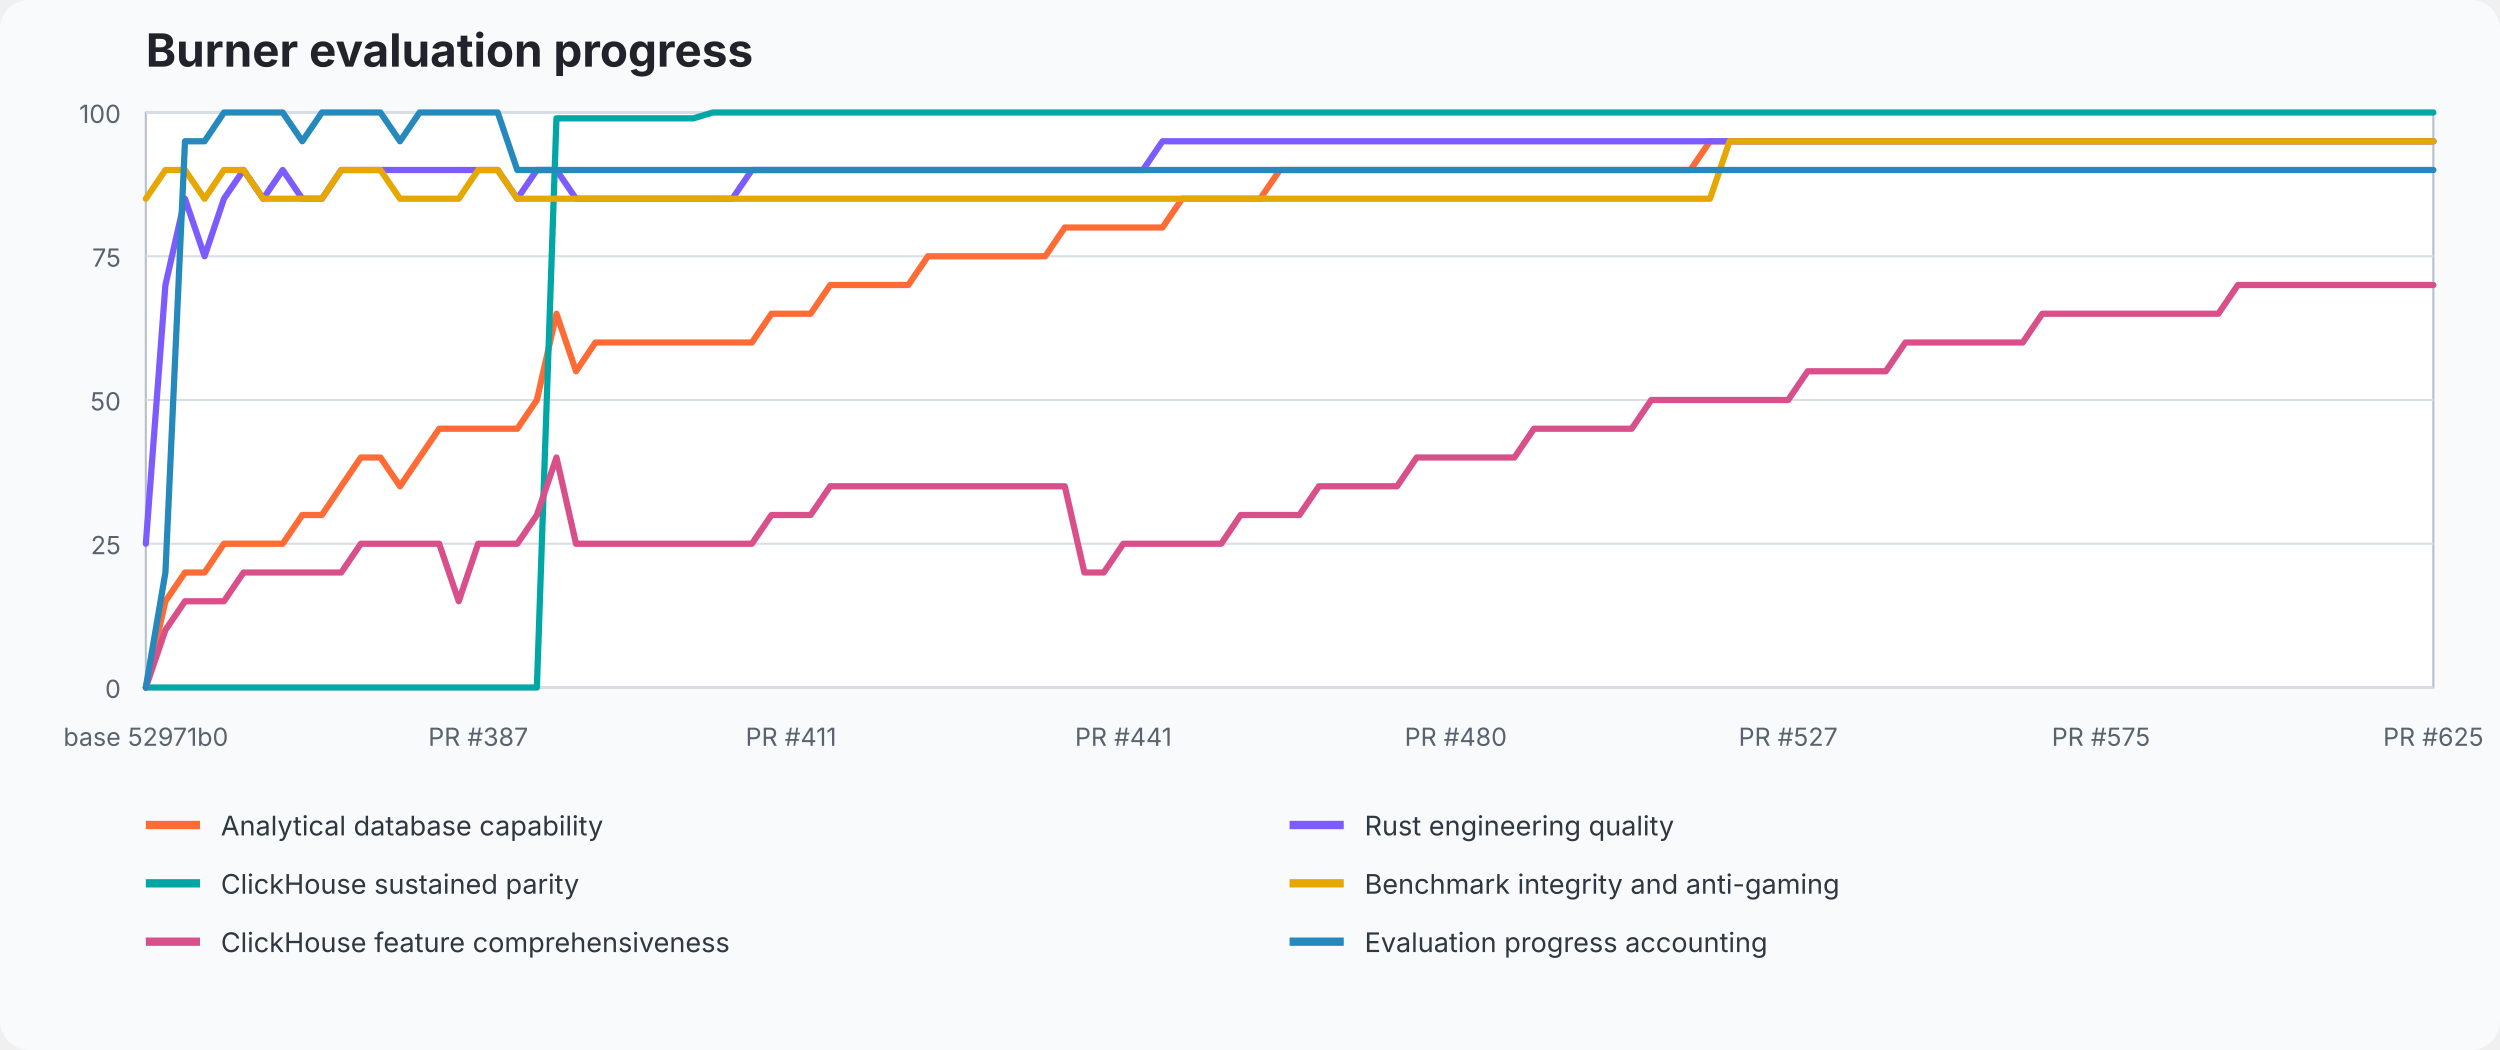
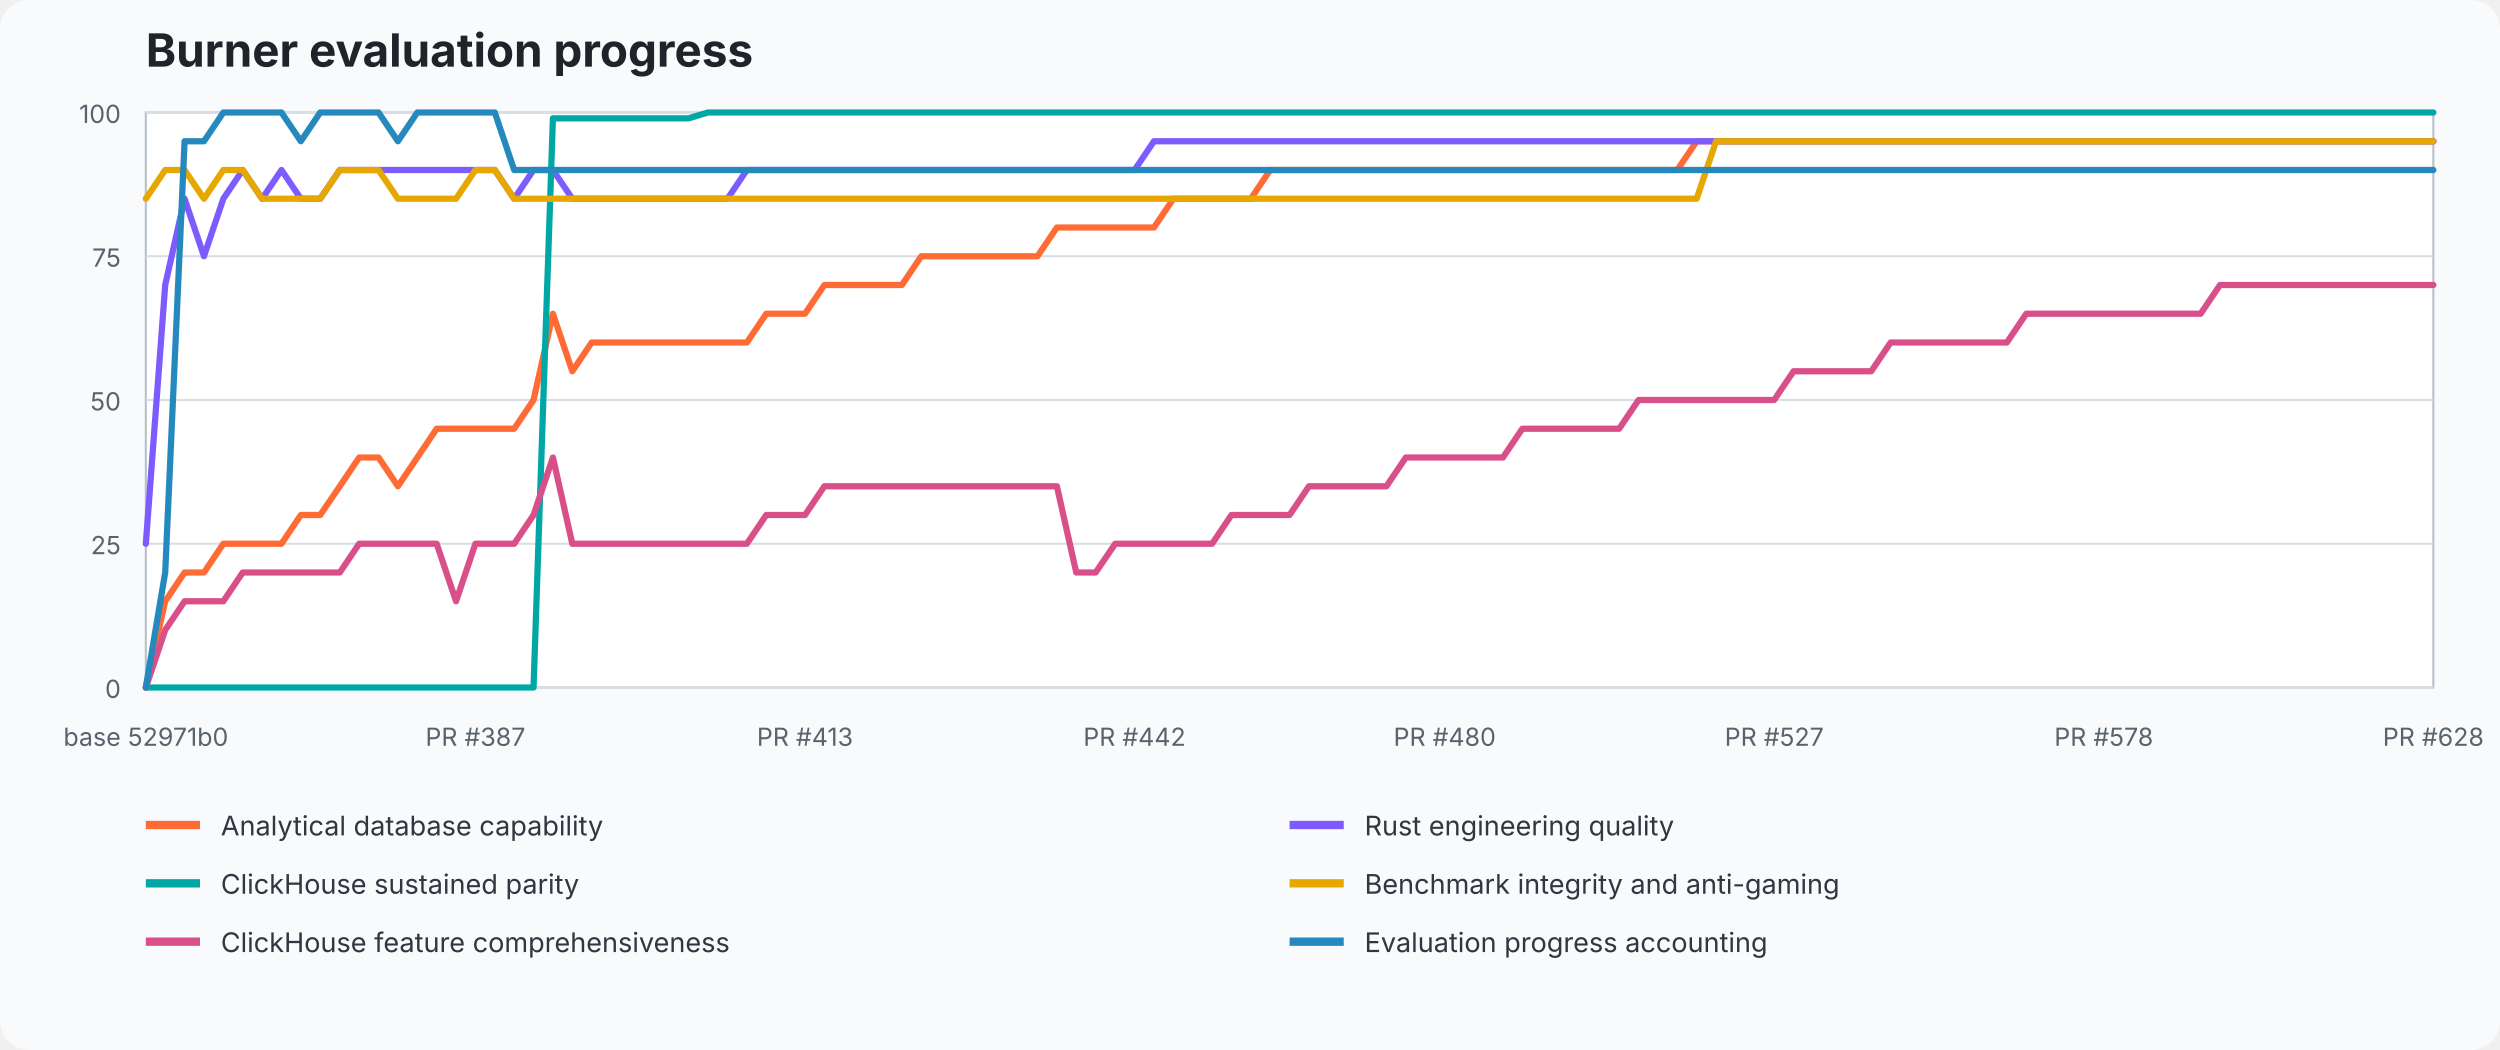
<svg xmlns="http://www.w3.org/2000/svg" width="1200" height="504" viewBox="0 0 1200 504" role="img" aria-labelledby="title desc">
  <style>text{font-family:ui-sans-serif,system-ui,-apple-system,BlinkMacSystemFont,"Segoe UI",sans-serif}.title{font-size:22px;font-weight:700;fill:#20242a}.axis{font-size:12px;fill:#59636e}.legend{font-size:13px;fill:#2f3740}.grid{stroke:#d8dee5;stroke-width:1}.plot{fill:#fff;stroke:#b7c0ca}</style>
  <rect width="100%" height="100%" fill="#f8fafc" rx="14" />
  <text x="70" y="32" class="title">Burner evaluation progress</text>
  <rect x="70" y="54" width="1098" height="276" class="plot" />
  <line x1="70" y1="330" x2="1168" y2="330" class="grid" />
  <text x="58" y="335" text-anchor="end" class="axis">0</text>
  <line x1="70" y1="261" x2="1168" y2="261" class="grid" />
  <text x="58" y="266" text-anchor="end" class="axis">25</text>
  <line x1="70" y1="192" x2="1168" y2="192" class="grid" />
  <text x="58" y="197" text-anchor="end" class="axis">50</text>
  <line x1="70" y1="123" x2="1168" y2="123" class="grid" />
  <text x="58" y="128" text-anchor="end" class="axis">75</text>
  <line x1="70" y1="54" x2="1168" y2="54" class="grid" />
  <text x="58" y="59" text-anchor="end" class="axis">100</text>
-   <polyline points="70.0,330.0 79.4,288.6 88.8,274.8 98.2,274.8 107.5,261.0 116.9,261.0 126.3,261.0 135.7,261.0 145.1,247.2 154.5,247.2 163.8,233.4 173.2,219.6 182.6,219.6 192.0,233.4 201.4,219.6 210.8,205.8 220.2,205.8 229.5,205.8 238.9,205.8 248.3,205.8 257.7,192.0 267.1,150.6 276.5,178.2 285.8,164.4 295.2,164.4 304.6,164.4 314.0,164.4 323.4,164.4 332.8,164.4 342.2,164.4 351.5,164.4 360.9,164.4 370.3,150.6 379.7,150.6 389.1,150.6 398.5,136.8 407.8,136.8 417.2,136.8 426.6,136.8 436.0,136.8 445.4,123.0 454.8,123.0 464.2,123.0 473.5,123.0 482.9,123.0 492.3,123.0 501.7,123.0 511.1,109.2 520.5,109.2 529.8,109.2 539.2,109.2 548.6,109.2 558.0,109.2 567.4,95.4 576.8,95.4 586.2,95.4 595.5,95.4 604.9,95.4 614.3,81.6 623.7,81.6 633.1,81.6 642.5,81.6 651.8,81.6 661.2,81.6 670.6,81.6 680.0,81.6 689.4,81.6 698.8,81.6 708.2,81.6 717.5,81.6 726.9,81.6 736.3,81.6 745.7,81.6 755.1,81.6 764.5,81.6 773.8,81.6 783.2,81.6 792.6,81.6 802.0,81.6 811.4,81.6 820.8,67.8 830.2,67.8 839.5,67.8 848.9,67.8 858.3,67.8 867.7,67.8 877.1,67.8 886.5,67.8 895.8,67.8 905.2,67.8 914.6,67.8 924.0,67.8 933.4,67.8 942.8,67.8 952.2,67.8 961.5,67.8 970.9,67.8 980.3,67.8 989.7,67.8 999.1,67.8 1008.5,67.8 1017.8,67.8 1027.2,67.8 1036.6,67.8 1046.0,67.8 1055.4,67.8 1064.8,67.8 1074.2,67.8 1083.5,67.8 1092.9,67.8 1102.3,67.8 1111.7,67.8 1121.1,67.8 1130.5,67.8 1139.8,67.8 1149.2,67.8 1158.6,67.8 1168.0,67.8" fill="none" stroke="#ff6b35" stroke-width="3" stroke-linejoin="round" stroke-linecap="round" />
-   <polyline points="70.0,261.0 79.4,136.8 88.8,95.4 98.2,123.0 107.5,95.4 116.9,81.6 126.3,95.4 135.7,81.6 145.1,95.4 154.5,95.4 163.8,81.6 173.2,81.6 182.6,81.6 192.0,81.6 201.4,81.6 210.8,81.6 220.2,81.6 229.5,81.6 238.9,81.6 248.3,95.4 257.7,81.6 267.1,81.6 276.5,95.4 285.8,95.4 295.2,95.4 304.6,95.4 314.0,95.4 323.4,95.4 332.8,95.4 342.2,95.4 351.5,95.4 360.9,81.6 370.3,81.6 379.7,81.6 389.1,81.6 398.5,81.6 407.8,81.6 417.2,81.6 426.6,81.6 436.0,81.6 445.4,81.6 454.8,81.6 464.2,81.6 473.5,81.6 482.9,81.6 492.3,81.6 501.7,81.6 511.1,81.6 520.5,81.6 529.8,81.6 539.2,81.6 548.6,81.6 558.0,67.8 567.4,67.8 576.8,67.8 586.2,67.8 595.5,67.8 604.9,67.8 614.3,67.8 623.7,67.8 633.1,67.8 642.5,67.8 651.8,67.8 661.2,67.8 670.6,67.8 680.0,67.8 689.4,67.8 698.8,67.8 708.2,67.8 717.5,67.8 726.9,67.8 736.3,67.8 745.7,67.8 755.1,67.8 764.5,67.8 773.8,67.8 783.2,67.8 792.6,67.8 802.0,67.8 811.4,67.8 820.8,67.8 830.2,67.8 839.5,67.8 848.9,67.8 858.3,67.8 867.7,67.8 877.1,67.8 886.5,67.8 895.8,67.8 905.2,67.8 914.6,67.8 924.0,67.8 933.4,67.8 942.8,67.8 952.2,67.8 961.5,67.8 970.9,67.8 980.3,67.8 989.7,67.8 999.1,67.8 1008.5,67.8 1017.8,67.8 1027.2,67.8 1036.6,67.8 1046.0,67.8 1055.4,67.8 1064.8,67.8 1074.2,67.8 1083.5,67.8 1092.9,67.8 1102.3,67.8 1111.7,67.8 1121.1,67.8 1130.5,67.8 1139.8,67.8 1149.2,67.8 1158.6,67.8 1168.0,67.8" fill="none" stroke="#7c5cff" stroke-width="3" stroke-linejoin="round" stroke-linecap="round" />
-   <polyline points="70.0,330.0 79.4,330.0 88.8,330.0 98.2,330.0 107.5,330.0 116.9,330.0 126.3,330.0 135.7,330.0 145.1,330.0 154.5,330.0 163.8,330.0 173.2,330.0 182.6,330.0 192.0,330.0 201.4,330.0 210.8,330.0 220.2,330.0 229.5,330.0 238.9,330.0 248.3,330.0 257.7,330.0 267.1,56.8 276.5,56.8 285.8,56.8 295.2,56.8 304.6,56.8 314.0,56.8 323.4,56.8 332.8,56.8 342.2,54.0 351.5,54.0 360.9,54.0 370.3,54.0 379.7,54.0 389.1,54.0 398.5,54.0 407.8,54.0 417.2,54.0 426.6,54.0 436.0,54.0 445.4,54.0 454.8,54.0 464.2,54.0 473.5,54.0 482.9,54.0 492.3,54.0 501.7,54.0 511.1,54.0 520.5,54.0 529.8,54.0 539.2,54.0 548.6,54.0 558.0,54.0 567.4,54.0 576.8,54.0 586.2,54.0 595.5,54.0 604.9,54.0 614.3,54.0 623.7,54.0 633.1,54.0 642.5,54.0 651.8,54.0 661.2,54.0 670.6,54.0 680.0,54.0 689.4,54.0 698.8,54.0 708.2,54.0 717.5,54.0 726.9,54.0 736.3,54.0 745.7,54.0 755.1,54.0 764.5,54.0 773.8,54.0 783.2,54.0 792.6,54.0 802.0,54.0 811.4,54.0 820.8,54.0 830.2,54.0 839.5,54.0 848.9,54.0 858.3,54.0 867.7,54.0 877.1,54.0 886.5,54.0 895.8,54.0 905.2,54.0 914.6,54.0 924.0,54.0 933.4,54.0 942.8,54.0 952.2,54.0 961.5,54.0 970.9,54.0 980.3,54.0 989.7,54.0 999.1,54.0 1008.5,54.0 1017.8,54.0 1027.2,54.0 1036.6,54.0 1046.0,54.0 1055.4,54.0 1064.8,54.0 1074.2,54.0 1083.5,54.0 1092.9,54.0 1102.3,54.0 1111.7,54.0 1121.1,54.0 1130.5,54.0 1139.8,54.0 1149.2,54.0 1158.6,54.0 1168.0,54.0" fill="none" stroke="#00a7a5" stroke-width="3" stroke-linejoin="round" stroke-linecap="round" />
-   <polyline points="70.0,95.4 79.4,81.6 88.8,81.6 98.2,95.4 107.5,81.6 116.9,81.6 126.3,95.4 135.7,95.4 145.1,95.4 154.5,95.4 163.8,81.6 173.2,81.6 182.6,81.6 192.0,95.4 201.4,95.4 210.8,95.4 220.2,95.4 229.5,81.6 238.9,81.6 248.3,95.4 257.7,95.4 267.1,95.4 276.5,95.4 285.8,95.4 295.2,95.4 304.6,95.4 314.0,95.4 323.4,95.4 332.8,95.4 342.2,95.4 351.5,95.4 360.9,95.4 370.3,95.4 379.7,95.4 389.1,95.4 398.5,95.4 407.8,95.4 417.2,95.4 426.6,95.4 436.0,95.4 445.4,95.4 454.8,95.4 464.2,95.4 473.5,95.4 482.9,95.4 492.3,95.4 501.7,95.4 511.1,95.4 520.5,95.4 529.8,95.4 539.2,95.4 548.6,95.4 558.0,95.4 567.4,95.4 576.8,95.4 586.2,95.4 595.5,95.4 604.9,95.4 614.3,95.4 623.7,95.4 633.1,95.4 642.5,95.4 651.8,95.4 661.2,95.4 670.6,95.4 680.0,95.4 689.4,95.4 698.8,95.4 708.2,95.4 717.5,95.4 726.9,95.4 736.3,95.4 745.7,95.4 755.1,95.4 764.5,95.4 773.8,95.4 783.2,95.4 792.6,95.4 802.0,95.4 811.4,95.4 820.8,95.4 830.2,67.8 839.5,67.8 848.9,67.8 858.3,67.8 867.7,67.8 877.1,67.8 886.5,67.8 895.8,67.8 905.2,67.8 914.6,67.8 924.0,67.8 933.4,67.8 942.8,67.8 952.2,67.8 961.5,67.8 970.9,67.8 980.3,67.8 989.7,67.8 999.1,67.8 1008.5,67.8 1017.8,67.8 1027.2,67.8 1036.6,67.8 1046.0,67.8 1055.4,67.8 1064.8,67.8 1074.2,67.8 1083.5,67.8 1092.9,67.8 1102.3,67.8 1111.7,67.8 1121.1,67.8 1130.5,67.8 1139.8,67.8 1149.2,67.8 1158.6,67.8 1168.0,67.8" fill="none" stroke="#e6a700" stroke-width="3" stroke-linejoin="round" stroke-linecap="round" />
-   <polyline points="70.0,330.0 79.4,302.4 88.8,288.6 98.2,288.6 107.5,288.6 116.9,274.8 126.3,274.8 135.7,274.8 145.1,274.8 154.5,274.8 163.8,274.8 173.2,261.0 182.6,261.0 192.0,261.0 201.4,261.0 210.8,261.0 220.2,288.6 229.5,261.0 238.9,261.0 248.3,261.0 257.7,247.2 267.1,219.6 276.5,261.0 285.8,261.0 295.2,261.0 304.6,261.0 314.0,261.0 323.4,261.0 332.8,261.0 342.2,261.0 351.5,261.0 360.9,261.0 370.3,247.2 379.7,247.2 389.1,247.2 398.5,233.4 407.8,233.4 417.2,233.4 426.6,233.4 436.0,233.4 445.4,233.4 454.8,233.4 464.2,233.4 473.5,233.4 482.9,233.4 492.3,233.4 501.7,233.4 511.1,233.4 520.5,274.8 529.8,274.8 539.2,261.0 548.6,261.0 558.0,261.0 567.4,261.0 576.8,261.0 586.2,261.0 595.5,247.2 604.9,247.2 614.3,247.2 623.7,247.2 633.1,233.4 642.5,233.4 651.8,233.4 661.2,233.4 670.6,233.4 680.0,219.6 689.4,219.6 698.8,219.6 708.2,219.6 717.5,219.6 726.9,219.6 736.3,205.8 745.7,205.8 755.1,205.8 764.5,205.8 773.8,205.8 783.2,205.8 792.6,192.0 802.0,192.0 811.4,192.0 820.8,192.0 830.2,192.0 839.5,192.0 848.9,192.0 858.3,192.0 867.7,178.2 877.1,178.2 886.5,178.2 895.8,178.2 905.2,178.2 914.6,164.4 924.0,164.4 933.4,164.4 942.8,164.4 952.2,164.4 961.5,164.4 970.9,164.4 980.3,150.6 989.7,150.6 999.1,150.6 1008.5,150.6 1017.8,150.6 1027.2,150.6 1036.6,150.6 1046.0,150.6 1055.4,150.6 1064.8,150.6 1074.2,136.8 1083.5,136.8 1092.9,136.8 1102.3,136.8 1111.7,136.8 1121.1,136.8 1130.5,136.8 1139.8,136.8 1149.2,136.8 1158.6,136.8 1168.0,136.8" fill="none" stroke="#d94f8a" stroke-width="3" stroke-linejoin="round" stroke-linecap="round" />
-   <polyline points="70.0,330.0 79.4,274.8 88.8,67.8 98.2,67.8 107.5,54.0 116.9,54.0 126.3,54.0 135.7,54.0 145.1,67.8 154.5,54.0 163.8,54.0 173.2,54.0 182.6,54.0 192.0,67.8 201.4,54.0 210.8,54.0 220.2,54.0 229.5,54.0 238.9,54.0 248.3,81.6 257.7,81.6 267.1,81.6 276.5,81.6 285.8,81.6 295.2,81.6 304.6,81.6 314.0,81.6 323.4,81.6 332.8,81.6 342.2,81.6 351.5,81.6 360.9,81.6 370.3,81.6 379.7,81.6 389.1,81.6 398.5,81.6 407.8,81.6 417.2,81.6 426.6,81.6 436.0,81.6 445.4,81.6 454.8,81.6 464.2,81.6 473.5,81.6 482.9,81.6 492.3,81.6 501.7,81.6 511.1,81.6 520.5,81.6 529.8,81.6 539.2,81.6 548.6,81.6 558.0,81.6 567.4,81.6 576.8,81.6 586.2,81.6 595.5,81.6 604.9,81.6 614.3,81.6 623.7,81.6 633.1,81.6 642.5,81.6 651.8,81.6 661.2,81.6 670.6,81.6 680.0,81.6 689.4,81.6 698.8,81.6 708.2,81.6 717.5,81.6 726.9,81.6 736.3,81.6 745.7,81.6 755.1,81.6 764.5,81.6 773.8,81.6 783.2,81.6 792.6,81.6 802.0,81.6 811.4,81.6 820.8,81.6 830.2,81.6 839.5,81.6 848.9,81.6 858.3,81.6 867.7,81.6 877.1,81.6 886.5,81.6 895.8,81.6 905.2,81.6 914.6,81.6 924.0,81.6 933.4,81.6 942.8,81.6 952.2,81.6 961.5,81.6 970.9,81.6 980.3,81.6 989.7,81.6 999.1,81.6 1008.5,81.6 1017.8,81.6 1027.2,81.6 1036.6,81.6 1046.0,81.6 1055.4,81.6 1064.8,81.6 1074.2,81.6 1083.5,81.6 1092.9,81.6 1102.3,81.6 1111.7,81.6 1121.1,81.6 1130.5,81.6 1139.8,81.6 1149.2,81.6 1158.6,81.6 1168.0,81.6" fill="none" stroke="#2589bd" stroke-width="3" stroke-linejoin="round" stroke-linecap="round" />
+   <polyline points="70.0,330.0 79.3,288.6 88.6,274.8 97.9,274.8 107.2,261.0 116.5,261.0 125.8,261.0 135.1,261.0 144.4,247.2 153.7,247.2 163.1,233.4 172.4,219.6 181.7,219.6 191.0,233.4 200.3,219.6 209.6,205.8 218.9,205.8 228.2,205.8 237.5,205.8 246.8,205.8 256.1,192.0 265.4,150.6 274.7,178.2 284.0,164.4 293.3,164.4 302.6,164.4 311.9,164.4 321.2,164.4 330.5,164.4 339.8,164.4 349.2,164.4 358.5,164.4 367.8,150.6 377.1,150.6 386.4,150.6 395.7,136.8 405.0,136.8 414.3,136.8 423.6,136.8 432.9,136.8 442.2,123.0 451.5,123.0 460.8,123.0 470.1,123.0 479.4,123.0 488.7,123.0 498.0,123.0 507.3,109.2 516.6,109.2 525.9,109.2 535.3,109.2 544.6,109.2 553.9,109.2 563.2,95.4 572.5,95.4 581.8,95.4 591.1,95.4 600.4,95.4 609.7,81.6 619.0,81.6 628.3,81.6 637.6,81.6 646.9,81.6 656.2,81.6 665.5,81.6 674.8,81.6 684.1,81.6 693.4,81.6 702.7,81.6 712.1,81.6 721.4,81.6 730.7,81.6 740.0,81.6 749.3,81.6 758.6,81.6 767.9,81.6 777.2,81.6 786.5,81.6 795.8,81.6 805.1,81.6 814.4,67.8 823.7,67.8 833.0,67.8 842.3,67.8 851.6,67.8 860.9,67.8 870.2,67.8 879.5,67.8 888.8,67.8 898.2,67.8 907.5,67.8 916.8,67.8 926.1,67.8 935.4,67.8 944.7,67.8 954.0,67.8 963.3,67.8 972.6,67.8 981.9,67.8 991.2,67.8 1000.5,67.8 1009.8,67.8 1019.1,67.8 1028.4,67.8 1037.7,67.8 1047.0,67.8 1056.3,67.8 1065.6,67.8 1074.9,67.8 1084.3,67.8 1093.6,67.8 1102.9,67.8 1112.2,67.8 1121.5,67.8 1130.8,67.8 1140.1,67.8 1149.4,67.8 1158.7,67.8 1168.0,67.8" fill="none" stroke="#ff6b35" stroke-width="3" stroke-linejoin="round" stroke-linecap="round" />
+   <polyline points="70.0,261.0 79.3,136.8 88.6,95.4 97.9,123.0 107.2,95.4 116.5,81.6 125.8,95.4 135.1,81.6 144.4,95.4 153.7,95.4 163.1,81.6 172.4,81.6 181.7,81.6 191.0,81.6 200.3,81.6 209.6,81.6 218.9,81.6 228.2,81.6 237.5,81.6 246.8,95.4 256.1,81.6 265.4,81.6 274.7,95.4 284.0,95.4 293.3,95.4 302.6,95.4 311.9,95.4 321.2,95.4 330.5,95.4 339.8,95.4 349.2,95.4 358.5,81.6 367.8,81.6 377.1,81.6 386.4,81.6 395.7,81.6 405.0,81.6 414.3,81.6 423.6,81.6 432.9,81.6 442.2,81.6 451.5,81.6 460.8,81.6 470.1,81.6 479.4,81.6 488.7,81.6 498.0,81.6 507.3,81.6 516.6,81.6 525.9,81.6 535.3,81.6 544.6,81.6 553.9,67.8 563.2,67.8 572.5,67.8 581.8,67.8 591.1,67.8 600.4,67.8 609.7,67.8 619.0,67.8 628.3,67.8 637.6,67.8 646.9,67.8 656.2,67.8 665.5,67.8 674.8,67.8 684.1,67.8 693.4,67.8 702.7,67.8 712.1,67.8 721.4,67.8 730.7,67.8 740.0,67.8 749.3,67.8 758.6,67.8 767.9,67.8 777.2,67.8 786.5,67.8 795.8,67.8 805.1,67.8 814.4,67.8 823.7,67.8 833.0,67.8 842.3,67.8 851.6,67.8 860.9,67.8 870.2,67.8 879.5,67.8 888.8,67.8 898.2,67.8 907.5,67.8 916.8,67.8 926.1,67.8 935.4,67.8 944.7,67.8 954.0,67.8 963.3,67.8 972.6,67.8 981.9,67.8 991.2,67.8 1000.5,67.8 1009.8,67.8 1019.1,67.8 1028.4,67.8 1037.7,67.8 1047.0,67.8 1056.3,67.8 1065.6,67.8 1074.9,67.8 1084.3,67.8 1093.6,67.8 1102.9,67.8 1112.2,67.8 1121.5,67.8 1130.8,67.8 1140.1,67.8 1149.4,67.8 1158.7,67.8 1168.0,67.8" fill="none" stroke="#7c5cff" stroke-width="3" stroke-linejoin="round" stroke-linecap="round" />
+   <polyline points="70.0,330.0 79.3,330.0 88.6,330.0 97.9,330.0 107.2,330.0 116.5,330.0 125.8,330.0 135.1,330.0 144.4,330.0 153.7,330.0 163.1,330.0 172.4,330.0 181.7,330.0 191.0,330.0 200.3,330.0 209.6,330.0 218.9,330.0 228.2,330.0 237.5,330.0 246.8,330.0 256.1,330.0 265.4,56.8 274.7,56.8 284.0,56.8 293.3,56.8 302.6,56.8 311.9,56.8 321.2,56.8 330.5,56.8 339.8,54.0 349.2,54.0 358.5,54.0 367.8,54.0 377.1,54.0 386.4,54.0 395.7,54.0 405.0,54.0 414.3,54.0 423.6,54.0 432.9,54.0 442.2,54.0 451.5,54.0 460.8,54.0 470.1,54.0 479.4,54.0 488.7,54.0 498.0,54.0 507.3,54.0 516.6,54.0 525.9,54.0 535.3,54.0 544.6,54.0 553.9,54.0 563.2,54.0 572.5,54.0 581.8,54.0 591.1,54.0 600.4,54.0 609.7,54.0 619.0,54.0 628.3,54.0 637.6,54.0 646.9,54.0 656.2,54.0 665.5,54.0 674.8,54.0 684.1,54.0 693.4,54.0 702.7,54.0 712.1,54.0 721.4,54.0 730.7,54.0 740.0,54.0 749.3,54.0 758.6,54.0 767.9,54.0 777.2,54.0 786.5,54.0 795.8,54.0 805.1,54.0 814.4,54.0 823.7,54.0 833.0,54.0 842.3,54.0 851.6,54.0 860.9,54.0 870.2,54.0 879.5,54.0 888.8,54.0 898.2,54.0 907.5,54.0 916.8,54.0 926.1,54.0 935.4,54.0 944.7,54.0 954.0,54.0 963.3,54.0 972.6,54.0 981.9,54.0 991.2,54.0 1000.5,54.0 1009.8,54.0 1019.1,54.0 1028.4,54.0 1037.7,54.0 1047.0,54.0 1056.3,54.0 1065.6,54.0 1074.9,54.0 1084.3,54.0 1093.6,54.0 1102.9,54.0 1112.2,54.0 1121.5,54.0 1130.8,54.0 1140.1,54.0 1149.4,54.0 1158.7,54.0 1168.0,54.0" fill="none" stroke="#00a7a5" stroke-width="3" stroke-linejoin="round" stroke-linecap="round" />
+   <polyline points="70.0,95.4 79.3,81.6 88.6,81.6 97.9,95.4 107.2,81.6 116.5,81.6 125.8,95.4 135.1,95.4 144.4,95.4 153.7,95.4 163.1,81.6 172.4,81.6 181.7,81.6 191.0,95.4 200.3,95.4 209.6,95.4 218.9,95.4 228.2,81.6 237.5,81.6 246.8,95.4 256.1,95.4 265.4,95.4 274.7,95.4 284.0,95.4 293.3,95.4 302.6,95.4 311.9,95.4 321.2,95.4 330.5,95.4 339.8,95.4 349.2,95.4 358.5,95.4 367.8,95.4 377.1,95.4 386.4,95.4 395.7,95.4 405.0,95.4 414.3,95.4 423.6,95.4 432.9,95.4 442.2,95.4 451.5,95.4 460.8,95.4 470.1,95.4 479.4,95.4 488.7,95.4 498.0,95.4 507.3,95.4 516.6,95.4 525.9,95.4 535.3,95.4 544.6,95.4 553.9,95.4 563.2,95.4 572.5,95.4 581.8,95.4 591.1,95.4 600.4,95.4 609.7,95.4 619.0,95.4 628.3,95.4 637.6,95.4 646.9,95.4 656.2,95.4 665.5,95.4 674.8,95.4 684.1,95.4 693.4,95.4 702.7,95.4 712.1,95.4 721.4,95.4 730.7,95.4 740.0,95.4 749.3,95.4 758.6,95.4 767.9,95.4 777.2,95.4 786.5,95.4 795.8,95.4 805.1,95.4 814.4,95.4 823.7,67.8 833.0,67.8 842.3,67.8 851.6,67.8 860.9,67.8 870.2,67.8 879.5,67.8 888.8,67.8 898.2,67.8 907.5,67.8 916.8,67.8 926.1,67.8 935.4,67.8 944.7,67.8 954.0,67.8 963.3,67.8 972.6,67.8 981.9,67.8 991.2,67.8 1000.5,67.8 1009.8,67.8 1019.1,67.8 1028.4,67.8 1037.7,67.8 1047.0,67.8 1056.3,67.8 1065.6,67.8 1074.9,67.8 1084.3,67.8 1093.6,67.8 1102.9,67.8 1112.2,67.8 1121.5,67.8 1130.8,67.8 1140.1,67.8 1149.4,67.8 1158.7,67.8 1168.0,67.8" fill="none" stroke="#e6a700" stroke-width="3" stroke-linejoin="round" stroke-linecap="round" />
+   <polyline points="70.0,330.0 79.3,302.4 88.6,288.6 97.9,288.6 107.2,288.6 116.5,274.8 125.8,274.8 135.1,274.8 144.4,274.8 153.7,274.8 163.1,274.8 172.4,261.0 181.7,261.0 191.0,261.0 200.3,261.0 209.6,261.0 218.9,288.6 228.2,261.0 237.5,261.0 246.8,261.0 256.1,247.2 265.4,219.6 274.7,261.0 284.0,261.0 293.3,261.0 302.6,261.0 311.9,261.0 321.2,261.0 330.5,261.0 339.8,261.0 349.2,261.0 358.5,261.0 367.8,247.2 377.1,247.2 386.4,247.2 395.7,233.4 405.0,233.4 414.3,233.4 423.6,233.4 432.9,233.4 442.2,233.4 451.5,233.4 460.8,233.4 470.1,233.4 479.4,233.4 488.7,233.4 498.0,233.4 507.3,233.4 516.6,274.8 525.9,274.8 535.3,261.0 544.6,261.0 553.9,261.0 563.2,261.0 572.5,261.0 581.8,261.0 591.1,247.2 600.4,247.2 609.7,247.2 619.0,247.2 628.3,233.4 637.6,233.4 646.9,233.4 656.2,233.4 665.5,233.4 674.8,219.6 684.1,219.6 693.4,219.6 702.7,219.6 712.1,219.6 721.4,219.6 730.7,205.8 740.0,205.8 749.3,205.8 758.6,205.8 767.9,205.8 777.2,205.8 786.5,192.0 795.8,192.0 805.1,192.0 814.4,192.0 823.7,192.0 833.0,192.0 842.3,192.0 851.6,192.0 860.9,178.2 870.2,178.2 879.5,178.2 888.8,178.2 898.2,178.2 907.5,164.4 916.8,164.4 926.1,164.4 935.4,164.4 944.7,164.4 954.0,164.4 963.3,164.4 972.6,150.6 981.9,150.6 991.2,150.6 1000.5,150.6 1009.8,150.6 1019.1,150.6 1028.4,150.6 1037.7,150.6 1047.0,150.6 1056.3,150.6 1065.6,136.8 1074.9,136.8 1084.3,136.8 1093.6,136.8 1102.9,136.8 1112.2,136.8 1121.5,136.8 1130.8,136.8 1140.1,136.8 1149.4,136.8 1158.7,136.8 1168.0,136.8" fill="none" stroke="#d94f8a" stroke-width="3" stroke-linejoin="round" stroke-linecap="round" />
+   <polyline points="70.0,330.0 79.3,274.8 88.6,67.8 97.9,67.8 107.2,54.0 116.5,54.0 125.8,54.0 135.1,54.0 144.4,67.8 153.7,54.0 163.1,54.0 172.4,54.0 181.7,54.0 191.0,67.8 200.3,54.0 209.6,54.0 218.9,54.0 228.2,54.0 237.5,54.0 246.8,81.6 256.1,81.6 265.4,81.6 274.7,81.6 284.0,81.6 293.3,81.6 302.6,81.6 311.9,81.6 321.2,81.6 330.5,81.6 339.8,81.6 349.2,81.6 358.5,81.6 367.8,81.6 377.1,81.6 386.4,81.6 395.7,81.6 405.0,81.6 414.3,81.6 423.6,81.6 432.9,81.6 442.2,81.6 451.5,81.6 460.8,81.6 470.1,81.6 479.4,81.6 488.7,81.6 498.0,81.6 507.3,81.6 516.6,81.6 525.9,81.6 535.3,81.6 544.6,81.6 553.9,81.6 563.2,81.6 572.5,81.6 581.8,81.6 591.1,81.6 600.4,81.6 609.7,81.6 619.0,81.6 628.3,81.6 637.6,81.6 646.9,81.6 656.2,81.6 665.5,81.6 674.8,81.6 684.1,81.6 693.4,81.6 702.7,81.6 712.1,81.6 721.4,81.6 730.7,81.6 740.0,81.6 749.3,81.6 758.6,81.6 767.9,81.6 777.2,81.6 786.5,81.6 795.8,81.6 805.1,81.6 814.4,81.6 823.7,81.6 833.0,81.6 842.3,81.6 851.6,81.6 860.9,81.6 870.2,81.6 879.5,81.6 888.8,81.6 898.2,81.6 907.5,81.6 916.8,81.6 926.1,81.6 935.4,81.6 944.7,81.6 954.0,81.6 963.3,81.6 972.6,81.6 981.9,81.6 991.2,81.6 1000.5,81.6 1009.8,81.6 1019.1,81.6 1028.4,81.6 1037.7,81.6 1047.0,81.6 1056.3,81.6 1065.6,81.6 1074.9,81.6 1084.3,81.6 1093.6,81.6 1102.9,81.6 1112.2,81.6 1121.5,81.6 1130.8,81.6 1140.1,81.6 1149.4,81.6 1158.7,81.6 1168.0,81.6" fill="none" stroke="#2589bd" stroke-width="3" stroke-linejoin="round" stroke-linecap="round" />
  <text x="70" y="358" text-anchor="middle" class="axis">base 52971b0</text>
-   <text x="229.538" y="358" text-anchor="middle" class="axis">PR #387</text>
-   <text x="379.692" y="358" text-anchor="middle" class="axis">PR #411</text>
-   <text x="539.231" y="358" text-anchor="middle" class="axis">PR #441</text>
-   <text x="698.769" y="358" text-anchor="middle" class="axis">PR #480</text>
-   <text x="858.308" y="358" text-anchor="middle" class="axis">PR #527</text>
-   <text x="1008.462" y="358" text-anchor="middle" class="axis">PR #575</text>
-   <text x="1168" y="358" text-anchor="middle" class="axis">PR #625</text>
+   <text x="228.186" y="358" text-anchor="middle" class="axis">PR #387</text>
+   <text x="386.373" y="358" text-anchor="middle" class="axis">PR #413</text>
+   <text x="544.559" y="358" text-anchor="middle" class="axis">PR #442</text>
+   <text x="693.441" y="358" text-anchor="middle" class="axis">PR #480</text>
+   <text x="851.627" y="358" text-anchor="middle" class="axis">PR #527</text>
+   <text x="1009.814" y="358" text-anchor="middle" class="axis">PR #578</text>
+   <text x="1168" y="358" text-anchor="middle" class="axis">PR #628</text>
  <line x1="70" y1="396" x2="96" y2="396" stroke="#ff6b35" stroke-width="4" />
  <text x="106" y="401" class="legend">Analytical database capability</text>
  <line x1="619" y1="396" x2="645" y2="396" stroke="#7c5cff" stroke-width="4" />
  <text x="655" y="401" class="legend">Rust engineering quality</text>
  <line x1="70" y1="424" x2="96" y2="424" stroke="#00a7a5" stroke-width="4" />
  <text x="106" y="429" class="legend">ClickHouse sustained parity</text>
  <line x1="619" y1="424" x2="645" y2="424" stroke="#e6a700" stroke-width="4" />
  <text x="655" y="429" class="legend">Benchmark integrity and anti-gaming</text>
  <line x1="70" y1="452" x2="96" y2="452" stroke="#d94f8a" stroke-width="4" />
  <text x="106" y="457" class="legend">ClickHouse feature comprehensiveness</text>
  <line x1="619" y1="452" x2="645" y2="452" stroke="#2589bd" stroke-width="4" />
  <text x="655" y="457" class="legend">Evaluation progress accounting</text>
</svg>
